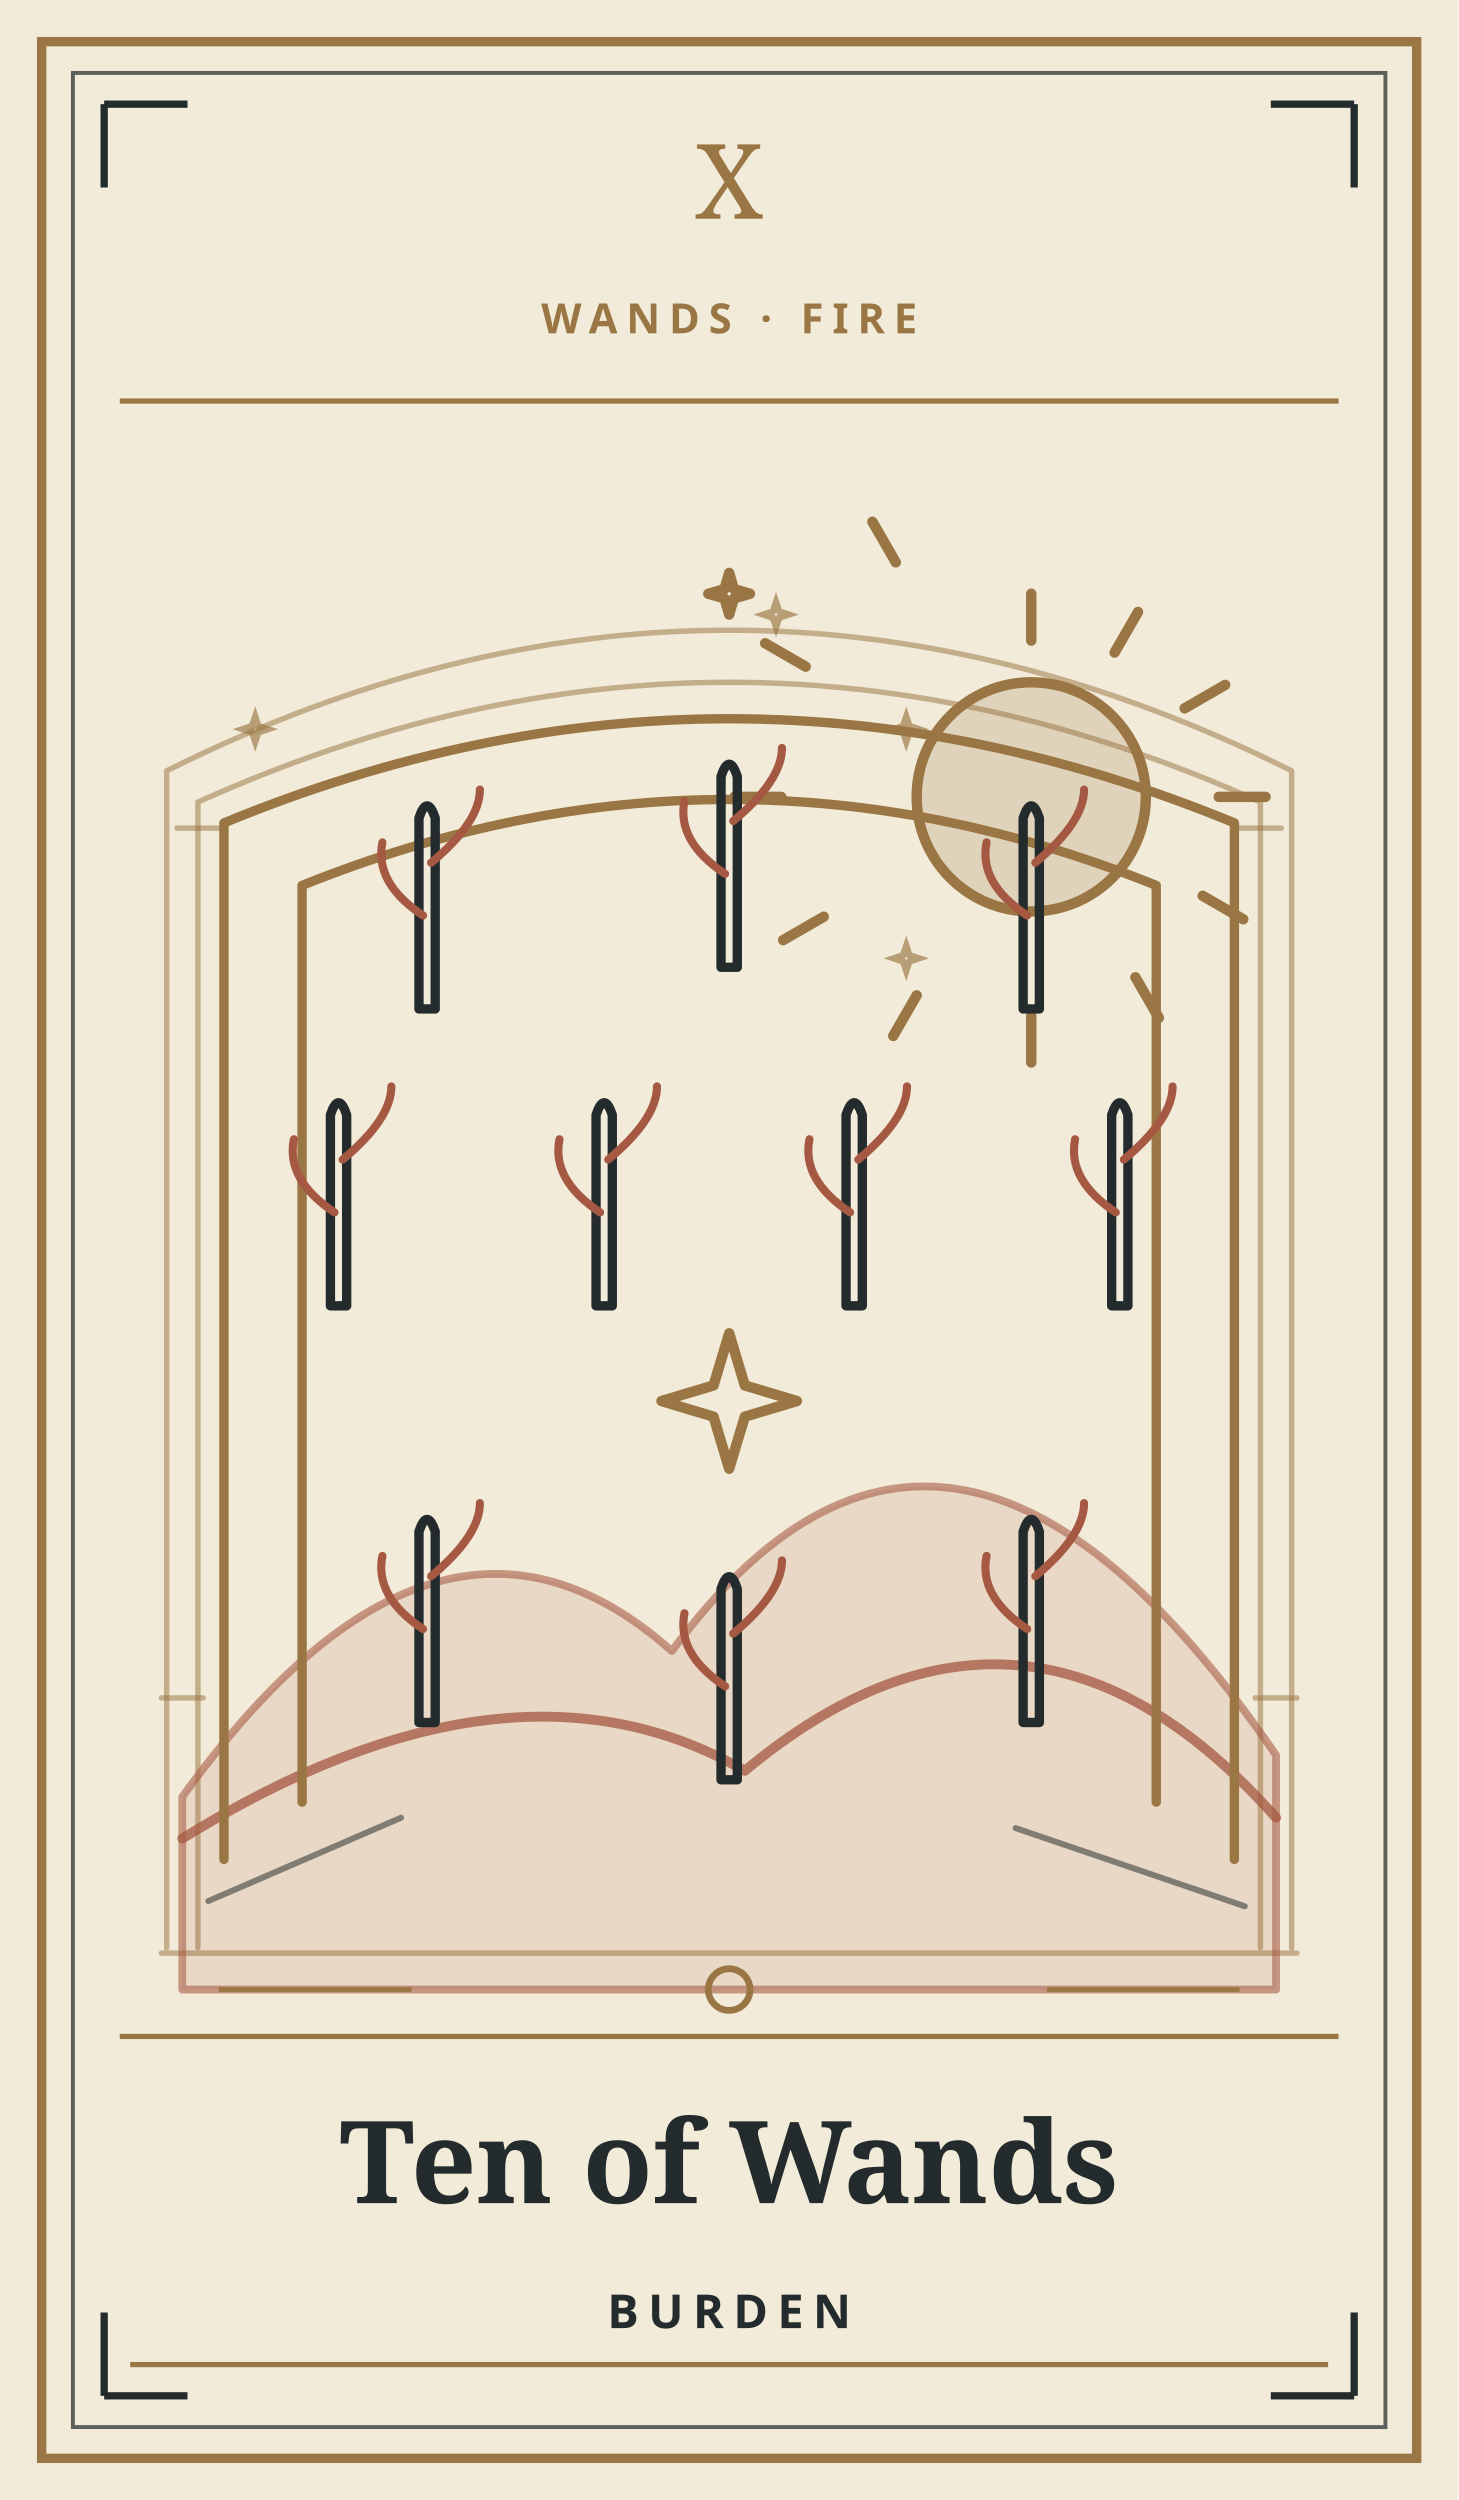
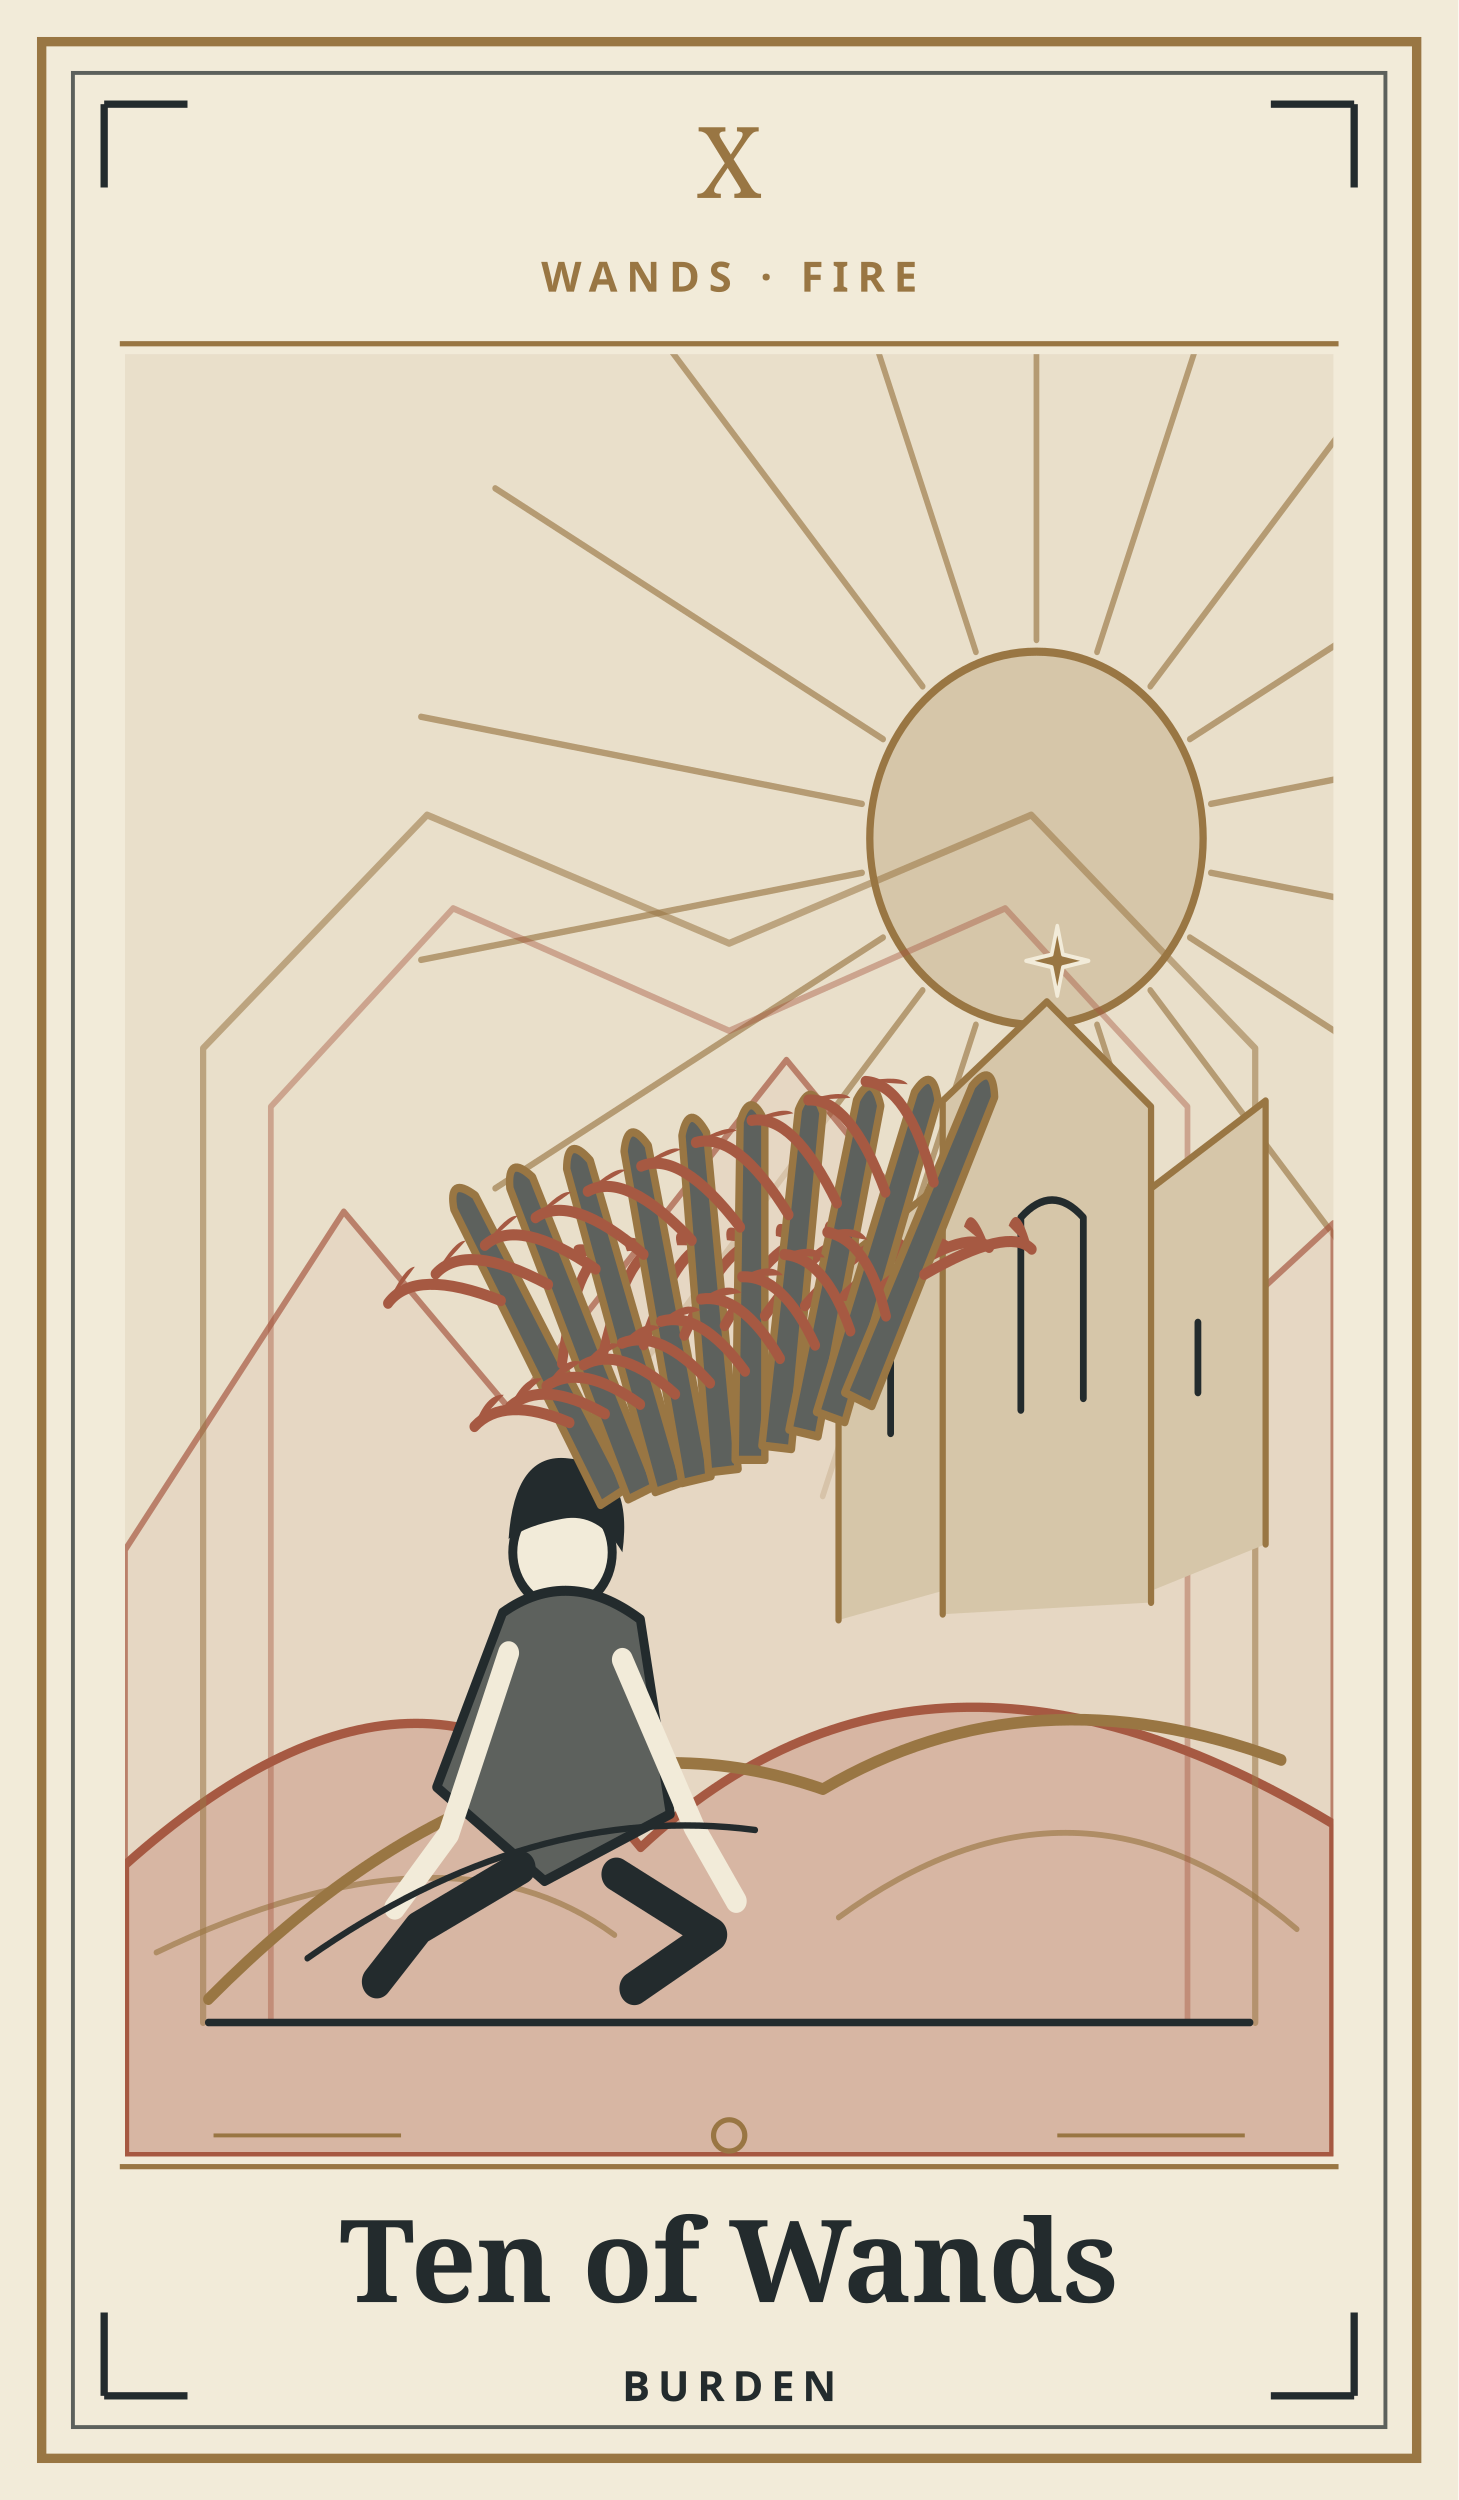
<svg xmlns="http://www.w3.org/2000/svg" width="280" height="480" viewBox="0 0 280 480" role="img" aria-labelledby="title description">
-   <style>
- .ink{fill:none;stroke:#232b2d;stroke-width:2.3;stroke-linecap:round;stroke-linejoin:round}
- .fine{fill:none;stroke:#232b2d;stroke-opacity:.53;stroke-width:1.15;stroke-linecap:round;stroke-linejoin:round}
- .gold{fill:none;stroke:#997643;stroke-width:2;stroke-linecap:round;stroke-linejoin:round}
- .faint{fill:none;stroke:#997643;stroke-opacity:.66;stroke-width:1.25}
- .inkfill{fill:#232b2d;stroke:#232b2d;stroke-width:1}
- .distant{fill:#a65942;fill-opacity:.13;stroke:#a65942;stroke-opacity:.58;stroke-width:1.5;stroke-linejoin:round}
- .terrain{fill:none;stroke:#a65942;stroke-opacity:.76;stroke-width:1.9;stroke-linecap:round;stroke-linejoin:round}
- .halo{fill:#997643;fill-opacity:.10;stroke:#997643;stroke-width:1.25}
- .cloud{fill:none;stroke:#232b2d;stroke-opacity:.32;stroke-width:1.3;stroke-linecap:round}
- .wind{fill:none;stroke:#a65942;stroke-opacity:.60;stroke-width:1.1;stroke-linecap:round}
- .hands{fill:none;stroke:#232b2d;stroke-width:2.4;stroke-linecap:round;stroke-linejoin:round}
- .arch{fill:none;stroke:#997643;stroke-width:1.8;stroke-linecap:round;stroke-linejoin:round}
- .tension{fill:none;stroke:#a65942;stroke-opacity:.55;stroke-width:1.5;stroke-linecap:round}
- .bridge{fill:none;stroke:#997643;stroke-width:2.3;stroke-linecap:round}
- .ridge{fill:none;stroke:#232b2d;stroke-opacity:.46;stroke-width:1.6;stroke-linejoin:round}
- .motion{fill:none;stroke:#a65942;stroke-opacity:.54;stroke-width:2;stroke-linecap:round}
- .beast{fill:#a65942;fill-opacity:.23;stroke:#232b2d;stroke-width:1.8;stroke-linejoin:round}
- .regalia{fill:#997643;fill-opacity:.25;stroke:#997643;stroke-width:1.6;stroke-linejoin:round}
- .petal{fill:#f2ebd9;stroke:#a65942;stroke-width:1.5}
- .wash{fill:#a65942;fill-opacity:.11;stroke:#232b2d;stroke-width:1.8;stroke-linejoin:round}
- .column{fill:#f2ebd9;stroke:#232b2d;stroke-width:2.1}
- .sun{fill:#997643;fill-opacity:.2;stroke:#997643;stroke-width:2}
- .paperfill{fill:#f2ebd9;stroke:#232b2d;stroke-width:1.8}
- .lantern{fill:#997643;fill-opacity:.35;stroke:#232b2d;stroke-width:2}
- .vine{fill:none;stroke:#a65942;stroke-width:2;stroke-linecap:round;stroke-linejoin:round}
- .water{fill:none;stroke:#a65942;stroke-width:2;stroke-linecap:round}
- .chain{fill:none;stroke:#997643;stroke-width:3;stroke-dasharray:4 4}
- .lightning{fill:none;stroke:#a65942;stroke-width:7;stroke-linecap:square;stroke-linejoin:miter}
- .ghost{fill:none;stroke:#997643;stroke-opacity:.52;stroke-width:1.05;stroke-linecap:round;stroke-linejoin:round}
- .landscape{fill:none;stroke:#a65942;stroke-opacity:.58;stroke-width:1.5;stroke-linecap:round}
- .hatch{fill:none;stroke:#232b2d;stroke-opacity:.42;stroke-width:1;stroke-linecap:round}
- </style>
  <rect width="280" height="480" fill="#f2ebd9" />
  <rect x="8" y="8" width="264" height="464" fill="none" stroke="#997643" stroke-width="1.8" />
  <rect x="14" y="14" width="252" height="452" fill="none" stroke="#232b2d" stroke-width=".75" opacity=".72" />
-   <path d="M23 77H257M23 391H257M25 454H255" stroke="#997643" stroke-width="1" />
+   <path d="M23 66H257M23 416H257" stroke="#997643" stroke-width="1" />
  <path d="M20 20L36 20M20 20L20 36M260 20L244 20M260 20L260 36M20 460L36 460M20 460L20 444M260 460L244 460M260 460L260 444" stroke="#232b2d" stroke-width="1.4" />
-   <text class="number" x="140" y="42" font-family="Noto Serif" font-size="20" font-weight="400" fill="#997643" text-anchor="middle">X</text>
-   <text class="small" x="140" y="64" font-family="Noto Sans" font-size="8" font-weight="600" letter-spacing="1.7" fill="#997643" text-anchor="middle">WANDS · FIRE</text>
+   <text class="number" x="140" y="38" font-family="Noto Serif" font-size="19" font-weight="400" fill="#997643" text-anchor="middle">X</text>
+   <text class="small" x="140" y="56" font-family="Noto Sans" font-size="8" font-weight="600" letter-spacing="1.7" fill="#997643" text-anchor="middle">WANDS · FIRE</text>
+   <defs>
+     <clipPath id="window">
+       <rect x="24" y="68" width="232" height="346" />
+     </clipPath>
+   </defs>
  <g clip-path="url(#window)">
-     <path class="ghost" d="M32 374V148Q140 94 248 148V374" />
-     <path class="ghost" d="M38 374V154Q140 108 242 154V374" />
-     <path class="ghost" d="M31 375H249" />
-     <path class="gold" d="M140 110L140.9 113.1L144 114L140.9 114.9L140 118L139.1 114.9L136 114L139.1 113.1Z" />
-     <path class="ghost" d="M34 159H43M237 159H246M31 326H39M241 326H249" />
-     <path class="faint" d="M149 115.6L149.6 117.4L151.4 118L149.6 118.6L149 120.4L148.4 118.6L146.6 118L148.4 117.4Z" />
-     <path class="faint" d="M174 181.6L174.6 183.4L176.4 184L174.6 184.6L174 186.4L173.4 184.6L171.6 184L173.4 183.4Z" />
-     <path class="faint" d="M49 137.6L49.6 139.4L51.4 140L49.6 140.6L49 142.4L48.4 140.6L46.6 140L48.4 139.4Z" />
-     <path class="faint" d="M174 137.6L174.6 139.4L176.4 140L174.6 140.6L174 142.4L173.4 140.6L171.6 140L173.4 139.4Z" />
-     <circle class="sun" cx="198" cy="153" r="22" />
-     <path class="gold" d="M198 123L198 114" transform="rotate(0 198 153)" />
-     <path class="gold" d="M198 121L198 112" transform="rotate(30 198 153)" />
-     <path class="gold" d="M198 119L198 110" transform="rotate(60 198 153)" />
-     <path class="gold" d="M198 117L198 108" transform="rotate(90 198 153)" />
-     <path class="gold" d="M198 115L198 106" transform="rotate(120 198 153)" />
-     <path class="gold" d="M198 113L198 104" transform="rotate(150 198 153)" />
-     <path class="gold" d="M198 111L198 102" transform="rotate(180 198 153)" />
-     <path class="gold" d="M198 109L198 100" transform="rotate(210 198 153)" />
-     <path class="gold" d="M198 107L198 98" transform="rotate(240 198 153)" />
-     <path class="gold" d="M198 105L198 96" transform="rotate(270 198 153)" />
-     <path class="gold" d="M198 103L198 94" transform="rotate(300 198 153)" />
-     <path class="gold" d="M198 101L198 92" transform="rotate(330 198 153)" />
-     <path class="distant" d="M35 345Q84 277 129 317Q182 245 245 337V382H35Z" />
-     <path class="terrain" d="M35 353Q98 314 143 340Q197 295 245 349" />
-     <path class="fine" d="M40 365L77 349M195 351L239 366" />
-     <path class="arch" d="M43 357V158Q140 118 237 158V357M58 346V170Q140 137 222 170V346" />
-     <path class="gold" d="M140 256L143.0 266.0L153 269L143.0 272.0L140 282L137.0 272.0L127 269L137.0 266.0Z" />
-     <g transform="translate(82 175) rotate(0) scale(0.78)">
-       <path class="ink" d="M-2 24 L-2 -23 Q0 -29 2 -23 L2 24Z" />
-       <path class="vine" d="M1 -12 Q13 -22 13 -30 M-1 1 Q-13 -7 -11 -17" />
-     </g>
-     <g transform="translate(140 167) rotate(0) scale(0.78)">
-       <path class="ink" d="M-2 24 L-2 -23 Q0 -29 2 -23 L2 24Z" />
-       <path class="vine" d="M1 -12 Q13 -22 13 -30 M-1 1 Q-13 -7 -11 -17" />
-     </g>
-     <g transform="translate(198 175) rotate(0) scale(0.78)">
-       <path class="ink" d="M-2 24 L-2 -23 Q0 -29 2 -23 L2 24Z" />
-       <path class="vine" d="M1 -12 Q13 -22 13 -30 M-1 1 Q-13 -7 -11 -17" />
-     </g>
-     <g transform="translate(65 232) rotate(0) scale(0.78)">
-       <path class="ink" d="M-2 24 L-2 -23 Q0 -29 2 -23 L2 24Z" />
-       <path class="vine" d="M1 -12 Q13 -22 13 -30 M-1 1 Q-13 -7 -11 -17" />
-     </g>
-     <g transform="translate(116 232) rotate(0) scale(0.78)">
-       <path class="ink" d="M-2 24 L-2 -23 Q0 -29 2 -23 L2 24Z" />
-       <path class="vine" d="M1 -12 Q13 -22 13 -30 M-1 1 Q-13 -7 -11 -17" />
-     </g>
-     <g transform="translate(164 232) rotate(0) scale(0.78)">
-       <path class="ink" d="M-2 24 L-2 -23 Q0 -29 2 -23 L2 24Z" />
-       <path class="vine" d="M1 -12 Q13 -22 13 -30 M-1 1 Q-13 -7 -11 -17" />
-     </g>
-     <g transform="translate(215 232) rotate(0) scale(0.78)">
-       <path class="ink" d="M-2 24 L-2 -23 Q0 -29 2 -23 L2 24Z" />
-       <path class="vine" d="M1 -12 Q13 -22 13 -30 M-1 1 Q-13 -7 -11 -17" />
-     </g>
-     <g transform="translate(82 312) rotate(0) scale(0.78)">
-       <path class="ink" d="M-2 24 L-2 -23 Q0 -29 2 -23 L2 24Z" />
-       <path class="vine" d="M1 -12 Q13 -22 13 -30 M-1 1 Q-13 -7 -11 -17" />
-     </g>
-     <g transform="translate(140 323) rotate(0) scale(0.78)">
-       <path class="ink" d="M-2 24 L-2 -23 Q0 -29 2 -23 L2 24Z" />
-       <path class="vine" d="M1 -12 Q13 -22 13 -30 M-1 1 Q-13 -7 -11 -17" />
-     </g>
-     <g transform="translate(198 312) rotate(0) scale(0.78)">
-       <path class="ink" d="M-2 24 L-2 -23 Q0 -29 2 -23 L2 24Z" />
-       <path class="vine" d="M1 -12 Q13 -22 13 -30 M-1 1 Q-13 -7 -11 -17" />
+     <rect x="24" y="68" width="232" height="346" fill="#ede6d5" />
+     <g transform="translate(0 -20.48) scale(1 1.12)">
+       <path d="M24 79H256V388H24Z" fill="#e9dfca" stroke="none" stroke-width="1.4" stroke-linecap="round" stroke-linejoin="round" opacity="1" />
+       <path d="M199 128L199 42" fill="none" stroke="#997643" stroke-width="1.1" stroke-linecap="round" stroke-linejoin="round" opacity="0.65" transform="rotate(0.0 199 162)" />
+       <path d="M199 128L199 42" fill="none" stroke="#997643" stroke-width="1.1" stroke-linecap="round" stroke-linejoin="round" opacity="0.65" transform="rotate(20.0 199 162)" />
+       <path d="M199 128L199 42" fill="none" stroke="#997643" stroke-width="1.1" stroke-linecap="round" stroke-linejoin="round" opacity="0.65" transform="rotate(40.0 199 162)" />
+       <path d="M199 128L199 42" fill="none" stroke="#997643" stroke-width="1.1" stroke-linecap="round" stroke-linejoin="round" opacity="0.65" transform="rotate(60.0 199 162)" />
+       <path d="M199 128L199 42" fill="none" stroke="#997643" stroke-width="1.1" stroke-linecap="round" stroke-linejoin="round" opacity="0.65" transform="rotate(80.0 199 162)" />
+       <path d="M199 128L199 42" fill="none" stroke="#997643" stroke-width="1.1" stroke-linecap="round" stroke-linejoin="round" opacity="0.65" transform="rotate(100.0 199 162)" />
+       <path d="M199 128L199 42" fill="none" stroke="#997643" stroke-width="1.1" stroke-linecap="round" stroke-linejoin="round" opacity="0.65" transform="rotate(120.0 199 162)" />
+       <path d="M199 128L199 42" fill="none" stroke="#997643" stroke-width="1.1" stroke-linecap="round" stroke-linejoin="round" opacity="0.65" transform="rotate(140.0 199 162)" />
+       <path d="M199 128L199 42" fill="none" stroke="#997643" stroke-width="1.1" stroke-linecap="round" stroke-linejoin="round" opacity="0.65" transform="rotate(160.0 199 162)" />
+       <path d="M199 128L199 42" fill="none" stroke="#997643" stroke-width="1.1" stroke-linecap="round" stroke-linejoin="round" opacity="0.65" transform="rotate(180.0 199 162)" />
+       <path d="M199 128L199 42" fill="none" stroke="#997643" stroke-width="1.1" stroke-linecap="round" stroke-linejoin="round" opacity="0.65" transform="rotate(200.0 199 162)" />
+       <path d="M199 128L199 42" fill="none" stroke="#997643" stroke-width="1.1" stroke-linecap="round" stroke-linejoin="round" opacity="0.65" transform="rotate(220.0 199 162)" />
+       <path d="M199 128L199 42" fill="none" stroke="#997643" stroke-width="1.1" stroke-linecap="round" stroke-linejoin="round" opacity="0.65" transform="rotate(240.0 199 162)" />
+       <path d="M199 128L199 42" fill="none" stroke="#997643" stroke-width="1.1" stroke-linecap="round" stroke-linejoin="round" opacity="0.65" transform="rotate(260.0 199 162)" />
+       <path d="M199 128L199 42" fill="none" stroke="#997643" stroke-width="1.1" stroke-linecap="round" stroke-linejoin="round" opacity="0.65" transform="rotate(280.0 199 162)" />
+       <path d="M199 128L199 42" fill="none" stroke="#997643" stroke-width="1.1" stroke-linecap="round" stroke-linejoin="round" opacity="0.65" transform="rotate(300.0 199 162)" />
+       <path d="M199 128L199 42" fill="none" stroke="#997643" stroke-width="1.1" stroke-linecap="round" stroke-linejoin="round" opacity="0.65" transform="rotate(320.0 199 162)" />
+       <path d="M199 128L199 42" fill="none" stroke="#997643" stroke-width="1.1" stroke-linecap="round" stroke-linejoin="round" opacity="0.65" transform="rotate(340.0 199 162)" />
+       <circle cx="199" cy="162" r="32" fill="#d6c6a9" stroke="#997643" stroke-width="1.4" opacity="1" />
+       <path d="M24 284L66 226L98 260L151 200L211 265L256 228V388H24Z" fill="#e6d4c1" stroke="#a65942" stroke-width="1.1" stroke-linecap="round" stroke-linejoin="round" opacity="0.7" />
+       <path d="M24 338Q83 291 123 335Q178 289 256 331V388H24Z" fill="#d7b6a3" stroke="#a65942" stroke-width="1.6" stroke-linecap="round" stroke-linejoin="round" opacity="1" />
+       <path d="M30 353Q86 329 118 350M161 347Q207 317 249 349" fill="none" stroke="#997643" stroke-width="1" stroke-linecap="round" stroke-linejoin="round" opacity="0.65" />
+       <path d="M39 365V198L82 158L140 180L198 158L241 198V365" fill="none" stroke="#997643" stroke-width="1.2" stroke-linecap="round" stroke-linejoin="round" opacity="0.56" />
+       <path d="M52 365V208L87 174L140 195L193 174L228 208V365" fill="none" stroke="#a65942" stroke-width="1.1" stroke-linecap="round" stroke-linejoin="round" opacity="0.44" />
+       <path d="M40 365H240" fill="none" stroke="#232b2d" stroke-width="1.3" stroke-linecap="round" stroke-linejoin="round" opacity="1" />
+       <path d="M161 296V235L181 221V291M181 295V207L201 190L221 208V293M221 291V222L243 207V283" fill="#d6c6a9" stroke="#997643" stroke-width="1.2" stroke-linecap="round" stroke-linejoin="round" opacity="1" />
+       <path d="M196 260V227Q202 221 208 227V258M171 264V250M230 257V245" fill="none" stroke="#232b2d" stroke-width="1.3" stroke-linecap="round" stroke-linejoin="round" opacity="1" />
+       <path d="M40 361Q100 307 158 325Q198 304 246 320" fill="none" stroke="#997643" stroke-width="2" stroke-linecap="round" stroke-linejoin="round" opacity="1" />
+       <g transform="translate(108 358) scale(1.15 1.15)">
+         <circle cx="0" cy="-64" r="8.3" fill="#f2ebd9" stroke="#232b2d" stroke-width="1.5" opacity="1" />
+         <path d="M-9 -66Q-8 -79 1 -78Q12 -77 10 -64Q6 -70 0 -69Q-6 -68 -9 -66Z" fill="#232b2d" stroke="none" stroke-width="1.4" stroke-linecap="round" stroke-linejoin="round" opacity="1" />
+         <path d="M-10 -55Q1 -62 13 -54L18 -25L-3 -15L-21 -29Z" fill="#5d615d" stroke="#232b2d" stroke-width="1.5" stroke-linecap="round" stroke-linejoin="round" opacity="1" />
+         <path d="M-7 -17L-24 -8L-31 0M9 -16L25 -7L12 1" fill="none" stroke="#232b2d" stroke-width="5" stroke-linecap="round" stroke-linejoin="round" opacity="1" />
+         <path d="M-9 -49L-19 -22L-28 -11M10 -48L22 -23L29 -12" fill="none" stroke="#f2ebd9" stroke-width="3.5" stroke-linecap="round" stroke-linejoin="round" opacity="1" />
+       </g>
+       <g transform="translate(104 251) rotate(-30) scale(0.95)">
+         <path d="M-3 29L-2 -32Q0 -38 3 -32L3 29Z" fill="#5d615d" stroke="#997643" stroke-width="1.5" stroke-linecap="round" stroke-linejoin="round" opacity="1" />
+         <path d="M-2 -13Q-14 -27 -22 -24M3 3Q15 -12 21 -10M-1 13Q-10 2 -18 4" fill="none" stroke="#a65942" stroke-width="2" stroke-linecap="round" stroke-linejoin="round" opacity="1" />
+         <path d="M-22 -24Q-16 -28 -14 -27M21 -10Q15 -17 15 -12M-18 4Q-13 0 -10 2" fill="#a65942" stroke="none" stroke-width="1.4" stroke-linecap="round" stroke-linejoin="round" opacity="1" />
+       </g>
+       <g transform="translate(112 249) rotate(-24) scale(0.95)">
+         <path d="M-3 29L-2 -32Q0 -38 3 -32L3 29Z" fill="#5d615d" stroke="#997643" stroke-width="1.5" stroke-linecap="round" stroke-linejoin="round" opacity="1" />
+         <path d="M-2 -13Q-14 -27 -22 -24M3 3Q15 -12 21 -10M-1 13Q-10 2 -18 4" fill="none" stroke="#a65942" stroke-width="2" stroke-linecap="round" stroke-linejoin="round" opacity="1" />
+         <path d="M-22 -24Q-16 -28 -14 -27M21 -10Q15 -17 15 -12M-18 4Q-13 0 -10 2" fill="#a65942" stroke="none" stroke-width="1.4" stroke-linecap="round" stroke-linejoin="round" opacity="1" />
+       </g>
+       <g transform="translate(120 247) rotate(-18) scale(0.95)">
+         <path d="M-3 29L-2 -32Q0 -38 3 -32L3 29Z" fill="#5d615d" stroke="#997643" stroke-width="1.5" stroke-linecap="round" stroke-linejoin="round" opacity="1" />
+         <path d="M-2 -13Q-14 -27 -22 -24M3 3Q15 -12 21 -10M-1 13Q-10 2 -18 4" fill="none" stroke="#a65942" stroke-width="2" stroke-linecap="round" stroke-linejoin="round" opacity="1" />
+         <path d="M-22 -24Q-16 -28 -14 -27M21 -10Q15 -17 15 -12M-18 4Q-13 0 -10 2" fill="#a65942" stroke="none" stroke-width="1.4" stroke-linecap="round" stroke-linejoin="round" opacity="1" />
+       </g>
+       <g transform="translate(128 245) rotate(-12) scale(0.95)">
+         <path d="M-3 29L-2 -32Q0 -38 3 -32L3 29Z" fill="#5d615d" stroke="#997643" stroke-width="1.5" stroke-linecap="round" stroke-linejoin="round" opacity="1" />
+         <path d="M-2 -13Q-14 -27 -22 -24M3 3Q15 -12 21 -10M-1 13Q-10 2 -18 4" fill="none" stroke="#a65942" stroke-width="2" stroke-linecap="round" stroke-linejoin="round" opacity="1" />
+         <path d="M-22 -24Q-16 -28 -14 -27M21 -10Q15 -17 15 -12M-18 4Q-13 0 -10 2" fill="#a65942" stroke="none" stroke-width="1.4" stroke-linecap="round" stroke-linejoin="round" opacity="1" />
+       </g>
+       <g transform="translate(136 243) rotate(-6) scale(0.95)">
+         <path d="M-3 29L-2 -32Q0 -38 3 -32L3 29Z" fill="#5d615d" stroke="#997643" stroke-width="1.5" stroke-linecap="round" stroke-linejoin="round" opacity="1" />
+         <path d="M-2 -13Q-14 -27 -22 -24M3 3Q15 -12 21 -10M-1 13Q-10 2 -18 4" fill="none" stroke="#a65942" stroke-width="2" stroke-linecap="round" stroke-linejoin="round" opacity="1" />
+         <path d="M-22 -24Q-16 -28 -14 -27M21 -10Q15 -17 15 -12M-18 4Q-13 0 -10 2" fill="#a65942" stroke="none" stroke-width="1.4" stroke-linecap="round" stroke-linejoin="round" opacity="1" />
+       </g>
+       <g transform="translate(144 241) rotate(0) scale(0.95)">
+         <path d="M-3 29L-2 -32Q0 -38 3 -32L3 29Z" fill="#5d615d" stroke="#997643" stroke-width="1.5" stroke-linecap="round" stroke-linejoin="round" opacity="1" />
+         <path d="M-2 -13Q-14 -27 -22 -24M3 3Q15 -12 21 -10M-1 13Q-10 2 -18 4" fill="none" stroke="#a65942" stroke-width="2" stroke-linecap="round" stroke-linejoin="round" opacity="1" />
+         <path d="M-22 -24Q-16 -28 -14 -27M21 -10Q15 -17 15 -12M-18 4Q-13 0 -10 2" fill="#a65942" stroke="none" stroke-width="1.4" stroke-linecap="round" stroke-linejoin="round" opacity="1" />
+       </g>
+       <g transform="translate(152 239) rotate(6) scale(0.95)">
+         <path d="M-3 29L-2 -32Q0 -38 3 -32L3 29Z" fill="#5d615d" stroke="#997643" stroke-width="1.5" stroke-linecap="round" stroke-linejoin="round" opacity="1" />
+         <path d="M-2 -13Q-14 -27 -22 -24M3 3Q15 -12 21 -10M-1 13Q-10 2 -18 4" fill="none" stroke="#a65942" stroke-width="2" stroke-linecap="round" stroke-linejoin="round" opacity="1" />
+         <path d="M-22 -24Q-16 -28 -14 -27M21 -10Q15 -17 15 -12M-18 4Q-13 0 -10 2" fill="#a65942" stroke="none" stroke-width="1.4" stroke-linecap="round" stroke-linejoin="round" opacity="1" />
+       </g>
+       <g transform="translate(160 237) rotate(12) scale(0.95)">
+         <path d="M-3 29L-2 -32Q0 -38 3 -32L3 29Z" fill="#5d615d" stroke="#997643" stroke-width="1.5" stroke-linecap="round" stroke-linejoin="round" opacity="1" />
+         <path d="M-2 -13Q-14 -27 -22 -24M3 3Q15 -12 21 -10M-1 13Q-10 2 -18 4" fill="none" stroke="#a65942" stroke-width="2" stroke-linecap="round" stroke-linejoin="round" opacity="1" />
+         <path d="M-22 -24Q-16 -28 -14 -27M21 -10Q15 -17 15 -12M-18 4Q-13 0 -10 2" fill="#a65942" stroke="none" stroke-width="1.4" stroke-linecap="round" stroke-linejoin="round" opacity="1" />
+       </g>
+       <g transform="translate(168 235) rotate(18) scale(0.95)">
+         <path d="M-3 29L-2 -32Q0 -38 3 -32L3 29Z" fill="#5d615d" stroke="#997643" stroke-width="1.5" stroke-linecap="round" stroke-linejoin="round" opacity="1" />
+         <path d="M-2 -13Q-14 -27 -22 -24M3 3Q15 -12 21 -10M-1 13Q-10 2 -18 4" fill="none" stroke="#a65942" stroke-width="2" stroke-linecap="round" stroke-linejoin="round" opacity="1" />
+         <path d="M-22 -24Q-16 -28 -14 -27M21 -10Q15 -17 15 -12M-18 4Q-13 0 -10 2" fill="#a65942" stroke="none" stroke-width="1.4" stroke-linecap="round" stroke-linejoin="round" opacity="1" />
+       </g>
+       <g transform="translate(176 233) rotate(24) scale(0.95)">
+         <path d="M-3 29L-2 -32Q0 -38 3 -32L3 29Z" fill="#5d615d" stroke="#997643" stroke-width="1.5" stroke-linecap="round" stroke-linejoin="round" opacity="1" />
+         <path d="M-2 -13Q-14 -27 -22 -24M3 3Q15 -12 21 -10M-1 13Q-10 2 -18 4" fill="none" stroke="#a65942" stroke-width="2" stroke-linecap="round" stroke-linejoin="round" opacity="1" />
+         <path d="M-22 -24Q-16 -28 -14 -27M21 -10Q15 -17 15 -12M-18 4Q-13 0 -10 2" fill="#a65942" stroke="none" stroke-width="1.4" stroke-linecap="round" stroke-linejoin="round" opacity="1" />
+       </g>
+       <path d="M59 354Q102 327 145 332" fill="none" stroke="#232b2d" stroke-width="1.1" stroke-linecap="round" stroke-linejoin="round" opacity="1" />
+       <path d="M203 177L204.08 181.92L209 183L204.08 184.08L203 189L201.92 184.08L197 183L201.92 181.92Z" fill="#997643" stroke="#f2ebd9" stroke-width="0.7" stroke-linecap="round" stroke-linejoin="round" opacity="1" />
    </g>
  </g>
-   <defs>
-     <clipPath id="window">
-       <rect x="24" y="79" width="232" height="309" />
-     </clipPath>
-   </defs>
-   <path d="M42 382H79M201 382H238" stroke="#997643" stroke-width=".9" />
-   <circle cx="140" cy="382" r="4" fill="none" stroke="#997643" stroke-width="1.3" />
-   <text class="title" x="140" y="423" font-family="Noto Serif" font-size="22" font-weight="600" fill="#232b2d" text-anchor="middle">Ten of Wands</text>
-   <text class="label" x="140" y="447" font-family="Noto Sans" font-size="9" font-weight="600" letter-spacing="1.8" fill="#232b2d" text-anchor="middle">BURDEN</text>
+   <path d="M41 410H77M203 410H239" stroke="#997643" stroke-width=".75" />
+   <circle cx="140" cy="410" r="3" fill="none" stroke="#997643" stroke-width="1" />
+   <text class="title" x="140" y="442" font-family="Noto Serif" font-size="22" font-weight="600" fill="#232b2d" text-anchor="middle">Ten of Wands</text>
+   <text class="label" x="140" y="461" font-family="Noto Sans" font-size="8" font-weight="600" letter-spacing="1.5" fill="#232b2d" text-anchor="middle">BURDEN</text>
</svg>
